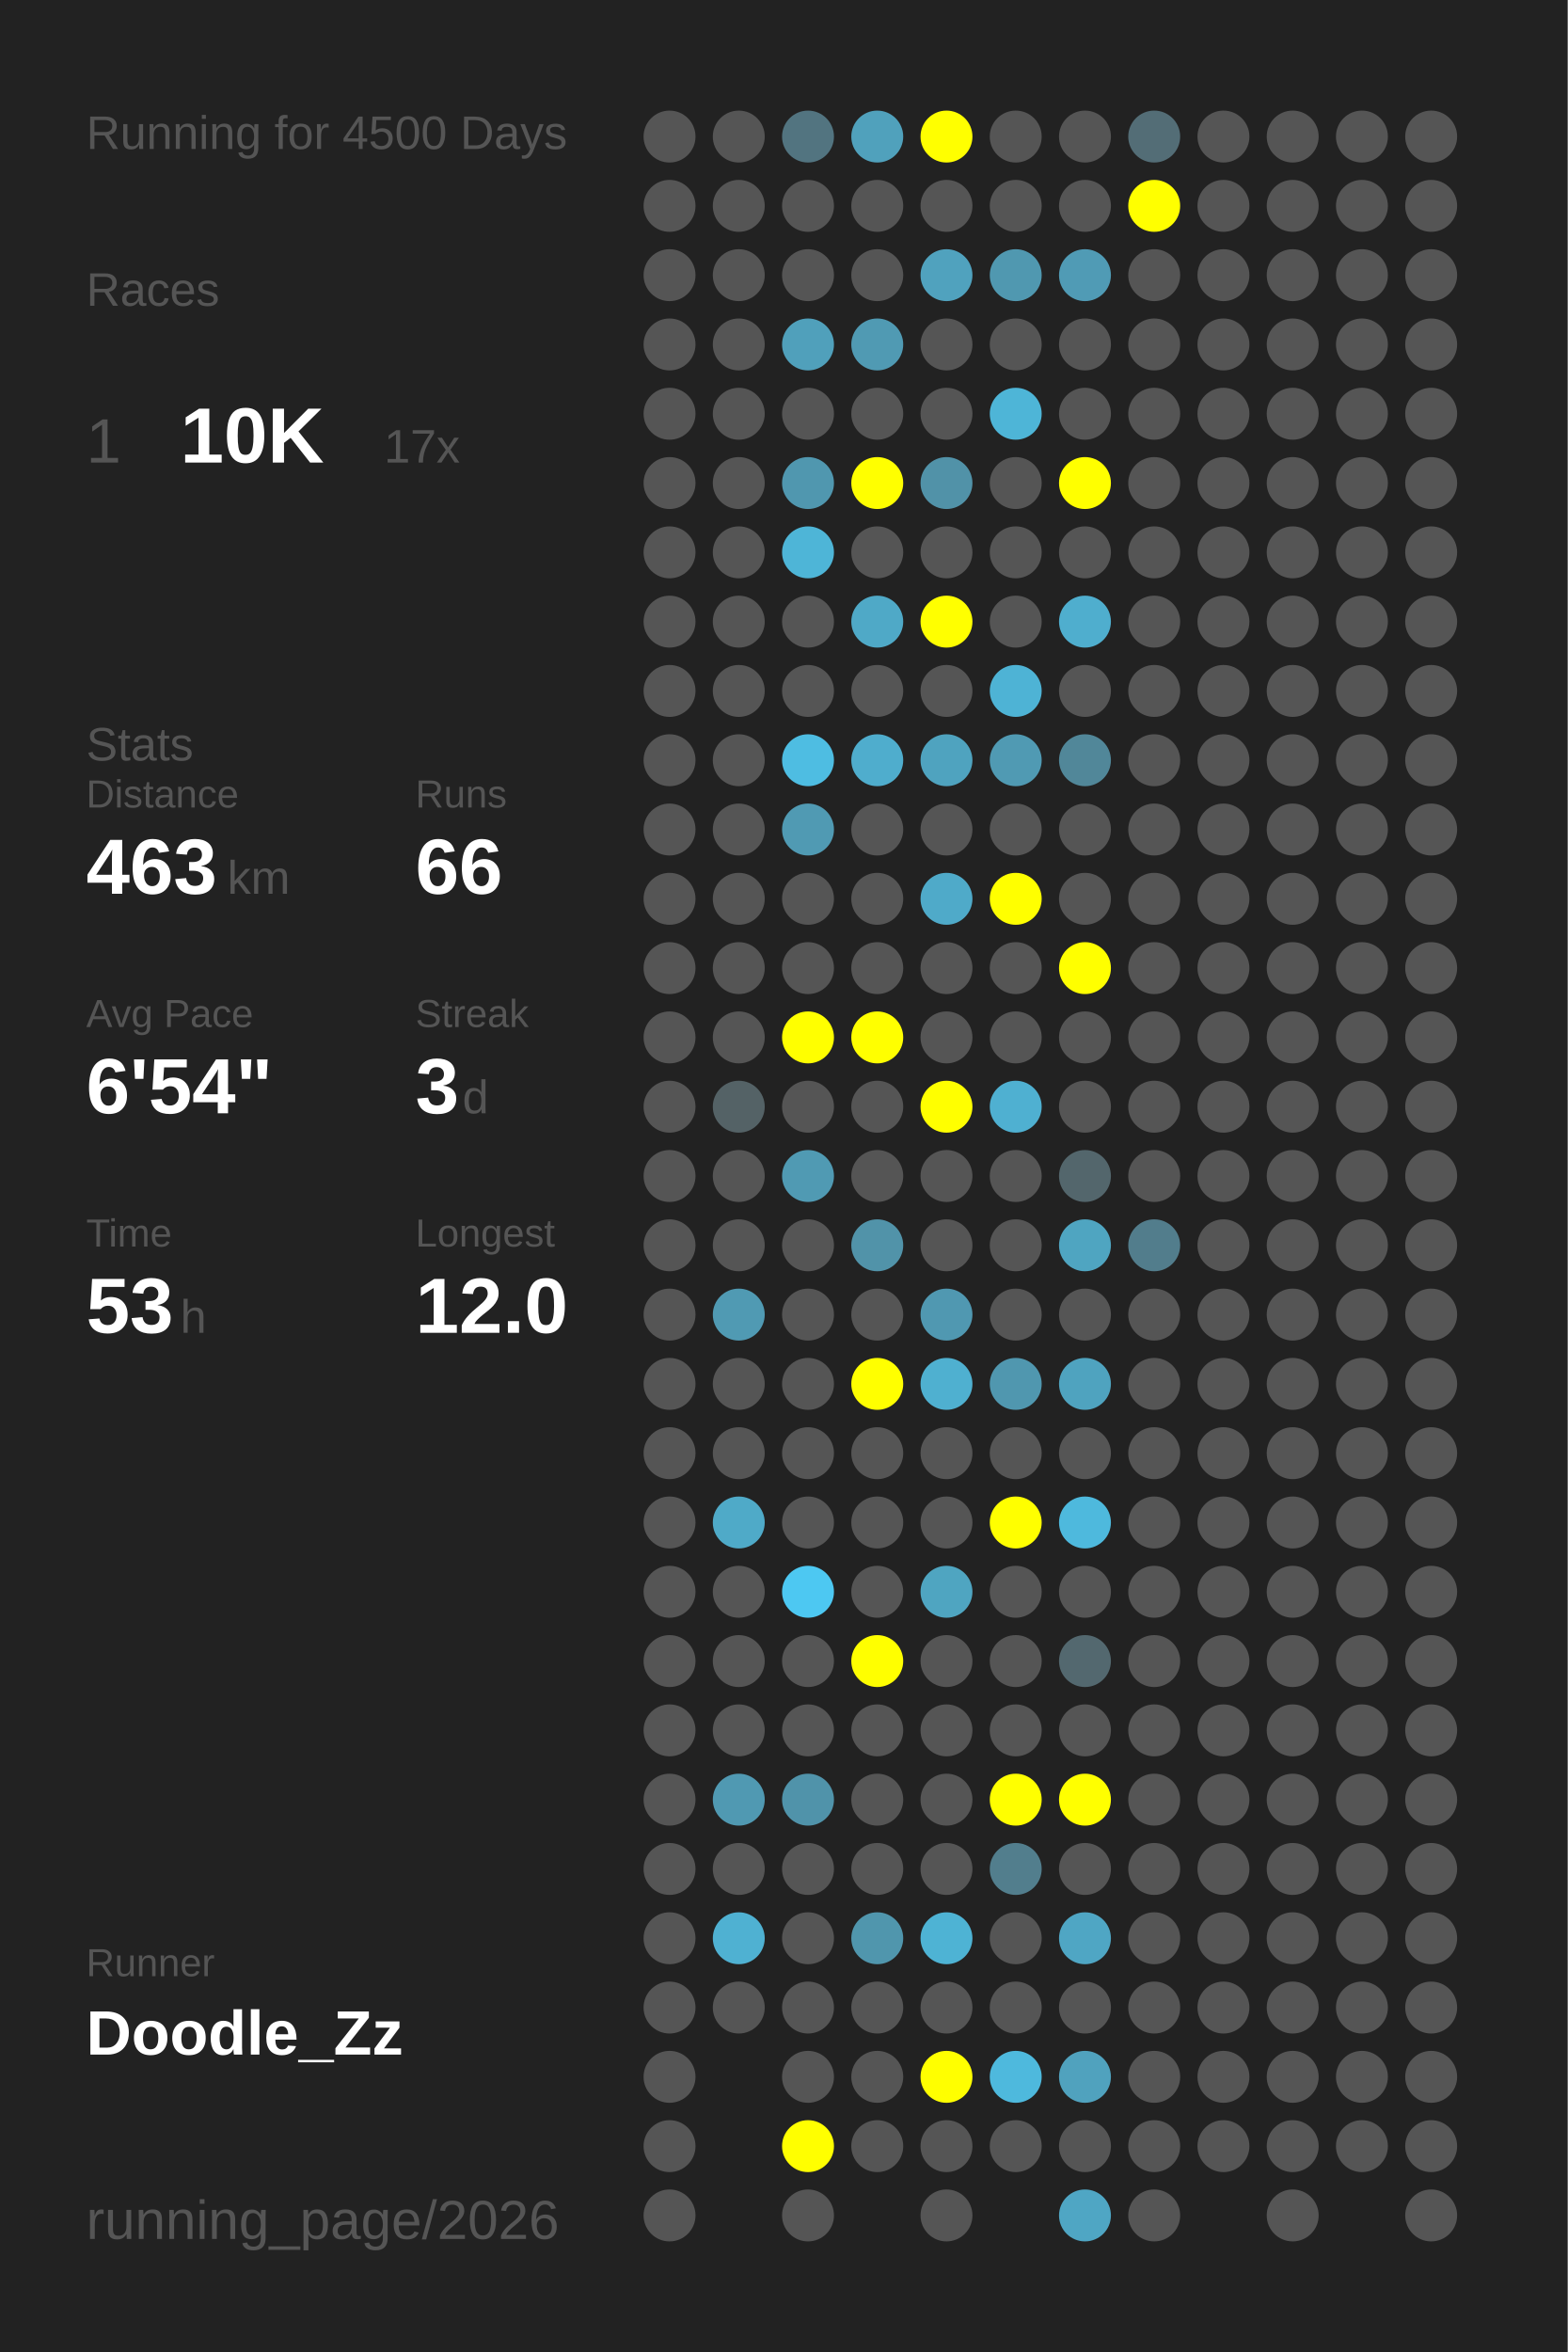
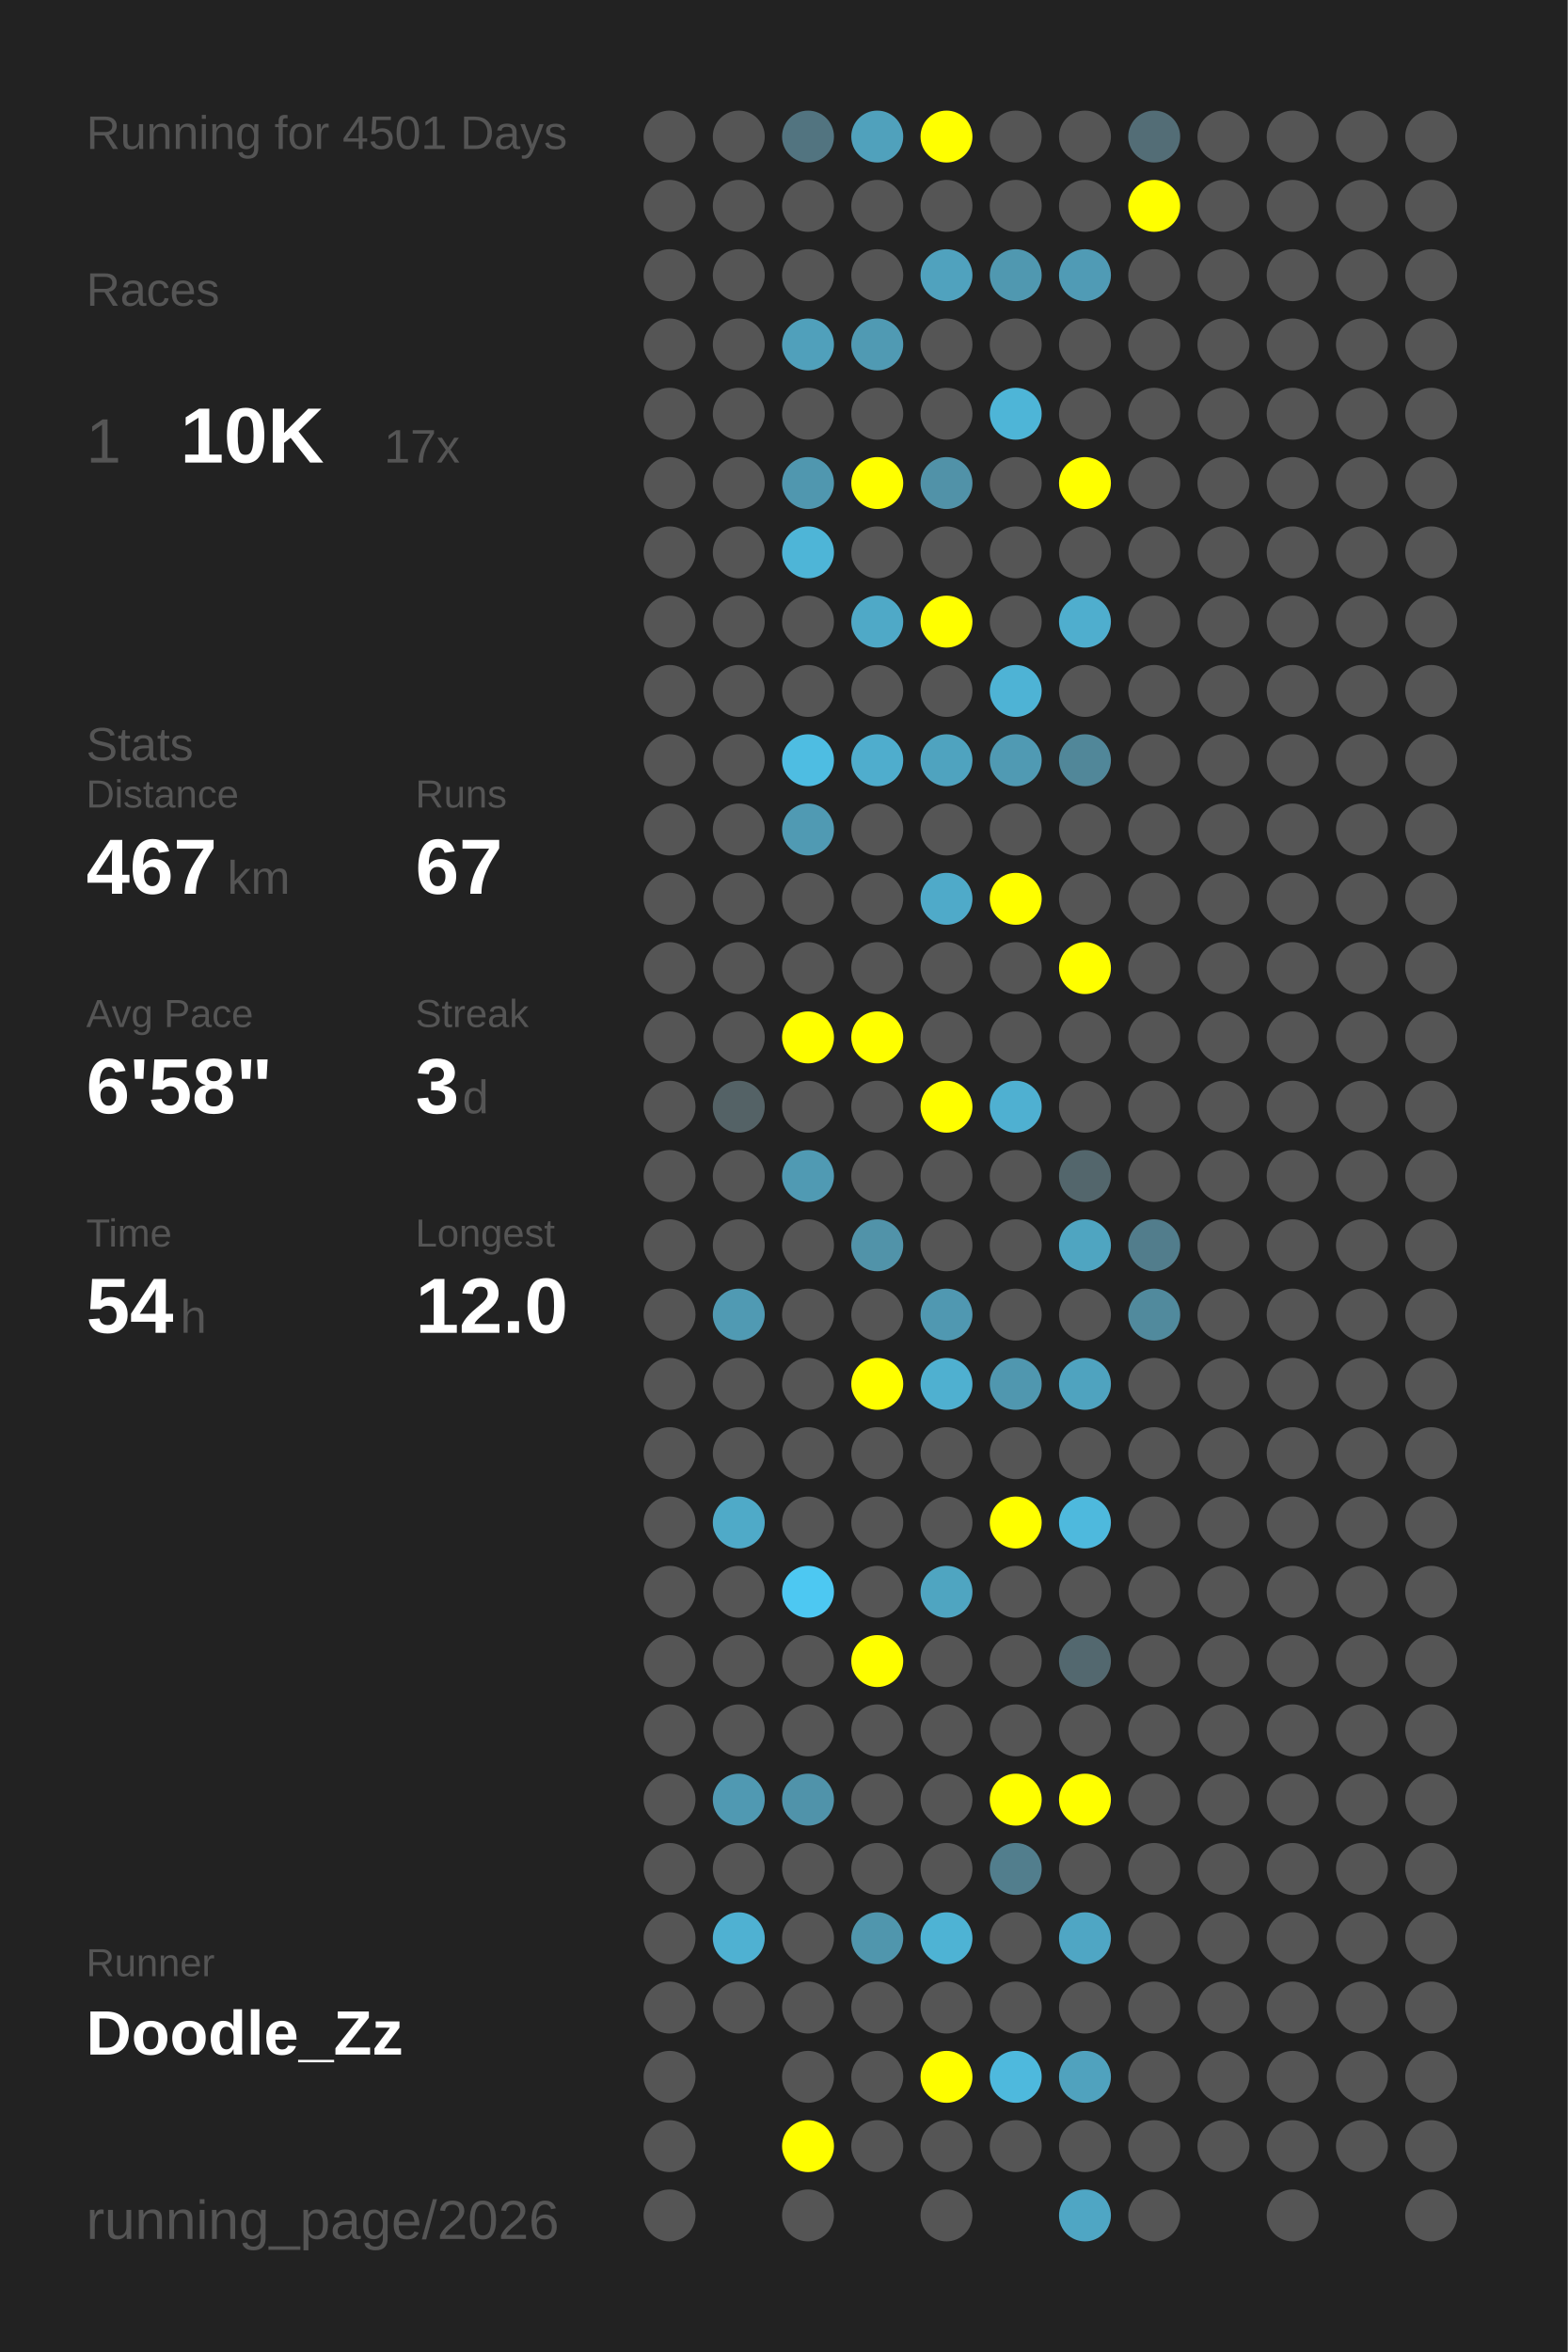
<svg xmlns="http://www.w3.org/2000/svg" baseProfile="full" height="300mm" version="1.1" viewBox="0,0,200,300" width="200mm">
  <defs />
  <rect fill="#222222" height="300" width="200" x="0" y="0" />
-   <text fill="#555555" style="font-size:6px; font-family:Arial;" x="11" y="19">Running for 4500 Days</text>
+   <text fill="#555555" style="font-size:6px; font-family:Arial;" x="11" y="19">Running for 4501 Days</text>
  <text fill="#555555" style="font-size:6px; font-family:Arial;" x="11" y="39">Races</text>
  <text fill="#555555" style="font-size:8px; font-family:Arial;" x="11" y="59">1</text>
  <text fill="#FFFFFF" style="font-size:10px; font-family:Arial; font-weight:bold;" x="23" y="59">10K</text>
  <text fill="#555555" style="font-size:6px; font-family:Arial;" x="49" y="59">17x</text>
  <text fill="#555555" style="font-size:6px; font-family:Arial;" x="11" y="97">Stats</text>
  <text fill="#555555" style="font-size:5px; font-family:Arial;" x="11" y="103">Distance</text>
-   <text fill="#FFFFFF" style="font-size:10px; font-family:Arial; font-weight:bold;" x="11" y="114">463</text>
+   <text fill="#FFFFFF" style="font-size:10px; font-family:Arial; font-weight:bold;" x="11" y="114">467</text>
  <text fill="#555555" style="font-size:6px; font-family:Arial;" x="29" y="114">km</text>
  <text fill="#555555" style="font-size:5px; font-family:Arial;" x="53" y="103">Runs</text>
-   <text fill="#FFFFFF" style="font-size:10px; font-family:Arial; font-weight:bold;" x="53" y="114">66</text>
+   <text fill="#FFFFFF" style="font-size:10px; font-family:Arial; font-weight:bold;" x="53" y="114">67</text>
  <text fill="#555555" style="font-size:5px; font-family:Arial;" x="11" y="131">Avg Pace</text>
-   <text fill="#FFFFFF" style="font-size:10px; font-family:Arial; font-weight:bold;" x="11" y="142">6'54"</text>
+   <text fill="#FFFFFF" style="font-size:10px; font-family:Arial; font-weight:bold;" x="11" y="142">6'58"</text>
  <text fill="#555555" style="font-size:5px; font-family:Arial;" x="53" y="131">Streak</text>
  <text fill="#FFFFFF" style="font-size:10px; font-family:Arial; font-weight:bold;" x="53" y="142">3</text>
  <text fill="#555555" style="font-size:6px; font-family:Arial;" x="59" y="142">d</text>
  <text fill="#555555" style="font-size:5px; font-family:Arial;" x="11" y="159">Time</text>
-   <text fill="#FFFFFF" style="font-size:10px; font-family:Arial; font-weight:bold;" x="11" y="170">53</text>
+   <text fill="#FFFFFF" style="font-size:10px; font-family:Arial; font-weight:bold;" x="11" y="170">54</text>
  <text fill="#555555" style="font-size:6px; font-family:Arial;" x="23" y="170">h</text>
  <text fill="#555555" style="font-size:5px; font-family:Arial;" x="53" y="159">Longest</text>
  <text fill="#FFFFFF" style="font-size:10px; font-family:Arial; font-weight:bold;" x="53" y="170">12.0</text>
  <text fill="#555555" style="font-size:5px; font-family:Arial;" x="11" y="252.065">Runner</text>
  <text fill="#FFFFFF" style="font-size:8px; font-family:Arial; font-weight:bold;" x="11" y="262.065">Doodle_Zz</text>
  <text fill="#555555" style="font-size:7px; font-family:Arial;" x="11" y="285.581">running_page/2026</text>
  <circle cx="85.417" cy="17.419" fill="#555555" r="3.312" />
  <circle cx="85.417" cy="26.258" fill="#555555" r="3.312" />
  <circle cx="85.417" cy="35.097" fill="#555555" r="3.312" />
  <circle cx="85.417" cy="43.935" fill="#555555" r="3.312" />
  <circle cx="85.417" cy="52.774" fill="#555555" r="3.312" />
  <circle cx="85.417" cy="61.613" fill="#555555" r="3.312" />
  <circle cx="85.417" cy="70.452" fill="#555555" r="3.312" />
  <circle cx="85.417" cy="79.29" fill="#555555" r="3.312" />
  <circle cx="85.417" cy="88.129" fill="#555555" r="3.312" />
  <circle cx="85.417" cy="96.968" fill="#555555" r="3.312" />
  <circle cx="85.417" cy="105.806" fill="#555555" r="3.312" />
  <circle cx="85.417" cy="114.645" fill="#555555" r="3.312" />
  <circle cx="85.417" cy="123.484" fill="#555555" r="3.312" />
  <circle cx="85.417" cy="132.323" fill="#555555" r="3.312" />
  <circle cx="85.417" cy="141.161" fill="#555555" r="3.312" />
  <circle cx="85.417" cy="150" fill="#555555" r="3.312" />
  <circle cx="85.417" cy="158.839" fill="#555555" r="3.312" />
  <circle cx="85.417" cy="167.677" fill="#555555" r="3.312" />
  <circle cx="85.417" cy="176.516" fill="#555555" r="3.312" />
  <circle cx="85.417" cy="185.355" fill="#555555" r="3.312" />
  <circle cx="85.417" cy="194.194" fill="#555555" r="3.312" />
  <circle cx="85.417" cy="203.032" fill="#555555" r="3.312" />
  <circle cx="85.417" cy="211.871" fill="#555555" r="3.312" />
  <circle cx="85.417" cy="220.71" fill="#555555" r="3.312" />
  <circle cx="85.417" cy="229.548" fill="#555555" r="3.312" />
  <circle cx="85.417" cy="238.387" fill="#555555" r="3.312" />
  <circle cx="85.417" cy="247.226" fill="#555555" r="3.312" />
  <circle cx="85.417" cy="256.065" fill="#555555" r="3.312" />
  <circle cx="85.417" cy="264.903" fill="#555555" r="3.312" />
  <circle cx="85.417" cy="273.742" fill="#555555" r="3.312" />
  <circle cx="85.417" cy="282.581" fill="#555555" r="3.312" />
  <circle cx="94.25" cy="17.419" fill="#555555" r="3.312" />
  <circle cx="94.25" cy="26.258" fill="#555555" r="3.312" />
  <circle cx="94.25" cy="35.097" fill="#555555" r="3.312" />
  <circle cx="94.25" cy="43.935" fill="#555555" r="3.312" />
  <circle cx="94.25" cy="52.774" fill="#555555" r="3.312" />
  <circle cx="94.25" cy="61.613" fill="#555555" r="3.312" />
  <circle cx="94.25" cy="70.452" fill="#555555" r="3.312" />
  <circle cx="94.25" cy="79.29" fill="#555555" r="3.312" />
  <circle cx="94.25" cy="88.129" fill="#555555" r="3.312" />
  <circle cx="94.25" cy="96.968" fill="#555555" r="3.312" />
  <circle cx="94.25" cy="105.806" fill="#555555" r="3.312" />
  <circle cx="94.25" cy="114.645" fill="#555555" r="3.312" />
  <circle cx="94.25" cy="123.484" fill="#555555" r="3.312" />
  <circle cx="94.25" cy="132.323" fill="#555555" r="3.312" />
  <circle cx="94.25" cy="141.161" fill="#546266" r="3.312" />
  <circle cx="94.25" cy="150" fill="#555555" r="3.312" />
  <circle cx="94.25" cy="158.839" fill="#555555" r="3.312" />
  <circle cx="94.25" cy="167.677" fill="#509ab3" r="3.312" />
  <circle cx="94.25" cy="176.516" fill="#555555" r="3.312" />
  <circle cx="94.25" cy="185.355" fill="#555555" r="3.312" />
  <circle cx="94.25" cy="194.194" fill="#4faac8" r="3.312" />
  <circle cx="94.25" cy="203.032" fill="#555555" r="3.312" />
  <circle cx="94.25" cy="211.871" fill="#555555" r="3.312" />
  <circle cx="94.25" cy="220.71" fill="#555555" r="3.312" />
  <circle cx="94.25" cy="229.548" fill="#5099b2" r="3.312" />
  <circle cx="94.25" cy="238.387" fill="#555555" r="3.312" />
  <circle cx="94.25" cy="247.226" fill="#4fb1d2" r="3.312" />
  <circle cx="94.25" cy="256.065" fill="#555555" r="3.312" />
  <circle cx="103.083" cy="17.419" fill="#527480" r="3.312" />
  <circle cx="103.083" cy="26.258" fill="#555555" r="3.312" />
  <circle cx="103.083" cy="35.097" fill="#555555" r="3.312" />
  <circle cx="103.083" cy="43.935" fill="#50a0bb" r="3.312" />
  <circle cx="103.083" cy="52.774" fill="#555555" r="3.312" />
  <circle cx="103.083" cy="61.613" fill="#5097af" r="3.312" />
  <circle cx="103.083" cy="70.452" fill="#4eb5d7" r="3.312" />
  <circle cx="103.083" cy="79.29" fill="#555555" r="3.312" />
  <circle cx="103.083" cy="88.129" fill="#555555" r="3.312" />
  <circle cx="103.083" cy="96.968" fill="#4ebde2" r="3.312" />
  <circle cx="103.083" cy="105.806" fill="#509ab3" r="3.312" />
  <circle cx="103.083" cy="114.645" fill="#555555" r="3.312" />
  <circle cx="103.083" cy="123.484" fill="#555555" r="3.312" />
  <circle cx="103.083" cy="132.323" fill="#FFFF00" r="3.312" />
  <circle cx="103.083" cy="141.161" fill="#555555" r="3.312" />
  <circle cx="103.083" cy="150" fill="#509ab3" r="3.312" />
  <circle cx="103.083" cy="158.839" fill="#555555" r="3.312" />
  <circle cx="103.083" cy="167.677" fill="#555555" r="3.312" />
  <circle cx="103.083" cy="176.516" fill="#555555" r="3.312" />
  <circle cx="103.083" cy="185.355" fill="#555555" r="3.312" />
  <circle cx="103.083" cy="194.194" fill="#555555" r="3.312" />
  <circle cx="103.083" cy="203.032" fill="#4dc8f2" r="3.312" />
  <circle cx="103.083" cy="211.871" fill="#555555" r="3.312" />
  <circle cx="103.083" cy="220.71" fill="#555555" r="3.312" />
  <circle cx="103.083" cy="229.548" fill="#5093aa" r="3.312" />
  <circle cx="103.083" cy="238.387" fill="#555555" r="3.312" />
  <circle cx="103.083" cy="247.226" fill="#555555" r="3.312" />
  <circle cx="103.083" cy="256.065" fill="#555555" r="3.312" />
  <circle cx="103.083" cy="264.903" fill="#555555" r="3.312" />
  <circle cx="103.083" cy="273.742" fill="#FFFF00" r="3.312" />
  <circle cx="103.083" cy="282.581" fill="#555555" r="3.312" />
  <circle cx="111.917" cy="17.419" fill="#50a1bc" r="3.312" />
  <circle cx="111.917" cy="26.258" fill="#555555" r="3.312" />
  <circle cx="111.917" cy="35.097" fill="#555555" r="3.312" />
  <circle cx="111.917" cy="43.935" fill="#509ab3" r="3.312" />
  <circle cx="111.917" cy="52.774" fill="#555555" r="3.312" />
  <circle cx="111.917" cy="61.613" fill="#FFFF00" r="3.312" />
  <circle cx="111.917" cy="70.452" fill="#555555" r="3.312" />
  <circle cx="111.917" cy="79.29" fill="#4fa9c7" r="3.312" />
  <circle cx="111.917" cy="88.129" fill="#555555" r="3.312" />
  <circle cx="111.917" cy="96.968" fill="#4fadcd" r="3.312" />
  <circle cx="111.917" cy="105.806" fill="#555555" r="3.312" />
  <circle cx="111.917" cy="114.645" fill="#555555" r="3.312" />
  <circle cx="111.917" cy="123.484" fill="#555555" r="3.312" />
  <circle cx="111.917" cy="132.323" fill="#FFFF00" r="3.312" />
  <circle cx="111.917" cy="141.161" fill="#555555" r="3.312" />
  <circle cx="111.917" cy="150" fill="#555555" r="3.312" />
  <circle cx="111.917" cy="158.839" fill="#5193a9" r="3.312" />
  <circle cx="111.917" cy="167.677" fill="#555555" r="3.312" />
  <circle cx="111.917" cy="176.516" fill="#FFFF00" r="3.312" />
  <circle cx="111.917" cy="185.355" fill="#555555" r="3.312" />
  <circle cx="111.917" cy="194.194" fill="#555555" r="3.312" />
  <circle cx="111.917" cy="203.032" fill="#555555" r="3.312" />
  <circle cx="111.917" cy="211.871" fill="#FFFF00" r="3.312" />
  <circle cx="111.917" cy="220.71" fill="#555555" r="3.312" />
  <circle cx="111.917" cy="229.548" fill="#555555" r="3.312" />
  <circle cx="111.917" cy="238.387" fill="#555555" r="3.312" />
  <circle cx="111.917" cy="247.226" fill="#5096ad" r="3.312" />
  <circle cx="111.917" cy="256.065" fill="#555555" r="3.312" />
  <circle cx="111.917" cy="264.903" fill="#555555" r="3.312" />
  <circle cx="111.917" cy="273.742" fill="#555555" r="3.312" />
  <circle cx="120.75" cy="17.419" fill="#FFFF00" r="3.312" />
  <circle cx="120.75" cy="26.258" fill="#555555" r="3.312" />
  <circle cx="120.75" cy="35.097" fill="#50a2be" r="3.312" />
  <circle cx="120.75" cy="43.935" fill="#555555" r="3.312" />
  <circle cx="120.75" cy="52.774" fill="#555555" r="3.312" />
  <circle cx="120.75" cy="61.613" fill="#5192a8" r="3.312" />
  <circle cx="120.75" cy="70.452" fill="#555555" r="3.312" />
  <circle cx="120.75" cy="79.29" fill="#FFFF00" r="3.312" />
  <circle cx="120.75" cy="88.129" fill="#555555" r="3.312" />
  <circle cx="120.75" cy="96.968" fill="#4fa3bf" r="3.312" />
  <circle cx="120.75" cy="105.806" fill="#555555" r="3.312" />
  <circle cx="120.75" cy="114.645" fill="#4faac9" r="3.312" />
  <circle cx="120.75" cy="123.484" fill="#555555" r="3.312" />
  <circle cx="120.75" cy="132.323" fill="#555555" r="3.312" />
  <circle cx="120.75" cy="141.161" fill="#FFFF00" r="3.312" />
  <circle cx="120.75" cy="150" fill="#555555" r="3.312" />
  <circle cx="120.75" cy="158.839" fill="#555555" r="3.312" />
  <circle cx="120.75" cy="167.677" fill="#5098b1" r="3.312" />
  <circle cx="120.75" cy="176.516" fill="#4fb0d0" r="3.312" />
  <circle cx="120.75" cy="185.355" fill="#555555" r="3.312" />
  <circle cx="120.75" cy="194.194" fill="#555555" r="3.312" />
  <circle cx="120.75" cy="203.032" fill="#4fa5c1" r="3.312" />
  <circle cx="120.75" cy="211.871" fill="#555555" r="3.312" />
  <circle cx="120.75" cy="220.71" fill="#555555" r="3.312" />
  <circle cx="120.75" cy="229.548" fill="#555555" r="3.312" />
  <circle cx="120.75" cy="238.387" fill="#555555" r="3.312" />
  <circle cx="120.75" cy="247.226" fill="#4eb3d4" r="3.312" />
  <circle cx="120.75" cy="256.065" fill="#555555" r="3.312" />
  <circle cx="120.75" cy="264.903" fill="#FFFF00" r="3.312" />
  <circle cx="120.75" cy="273.742" fill="#555555" r="3.312" />
  <circle cx="120.75" cy="282.581" fill="#555555" r="3.312" />
  <circle cx="129.583" cy="17.419" fill="#555555" r="3.312" />
  <circle cx="129.583" cy="26.258" fill="#555555" r="3.312" />
  <circle cx="129.583" cy="35.097" fill="#5098b0" r="3.312" />
  <circle cx="129.583" cy="43.935" fill="#555555" r="3.312" />
  <circle cx="129.583" cy="52.774" fill="#4eb5d7" r="3.312" />
  <circle cx="129.583" cy="61.613" fill="#555555" r="3.312" />
  <circle cx="129.583" cy="70.452" fill="#555555" r="3.312" />
  <circle cx="129.583" cy="79.29" fill="#555555" r="3.312" />
  <circle cx="129.583" cy="88.129" fill="#4eb3d5" r="3.312" />
  <circle cx="129.583" cy="96.968" fill="#509ab3" r="3.312" />
  <circle cx="129.583" cy="105.806" fill="#555555" r="3.312" />
  <circle cx="129.583" cy="114.645" fill="#FFFF00" r="3.312" />
  <circle cx="129.583" cy="123.484" fill="#555555" r="3.312" />
  <circle cx="129.583" cy="132.323" fill="#555555" r="3.312" />
  <circle cx="129.583" cy="141.161" fill="#4fb0d1" r="3.312" />
  <circle cx="129.583" cy="150" fill="#555555" r="3.312" />
  <circle cx="129.583" cy="158.839" fill="#555555" r="3.312" />
  <circle cx="129.583" cy="167.677" fill="#555555" r="3.312" />
  <circle cx="129.583" cy="176.516" fill="#5097af" r="3.312" />
  <circle cx="129.583" cy="185.355" fill="#555555" r="3.312" />
  <circle cx="129.583" cy="194.194" fill="#FFFF00" r="3.312" />
  <circle cx="129.583" cy="203.032" fill="#555555" r="3.312" />
  <circle cx="129.583" cy="211.871" fill="#555555" r="3.312" />
  <circle cx="129.583" cy="220.71" fill="#555555" r="3.312" />
  <circle cx="129.583" cy="229.548" fill="#FFFF00" r="3.312" />
  <circle cx="129.583" cy="238.387" fill="#527e8d" r="3.312" />
  <circle cx="129.583" cy="247.226" fill="#555555" r="3.312" />
  <circle cx="129.583" cy="256.065" fill="#555555" r="3.312" />
  <circle cx="129.583" cy="264.903" fill="#4eb9dd" r="3.312" />
  <circle cx="129.583" cy="273.742" fill="#555555" r="3.312" />
  <circle cx="138.417" cy="17.419" fill="#555555" r="3.312" />
  <circle cx="138.417" cy="26.258" fill="#555555" r="3.312" />
  <circle cx="138.417" cy="35.097" fill="#509bb5" r="3.312" />
  <circle cx="138.417" cy="43.935" fill="#555555" r="3.312" />
  <circle cx="138.417" cy="52.774" fill="#555555" r="3.312" />
  <circle cx="138.417" cy="61.613" fill="#FFFF00" r="3.312" />
  <circle cx="138.417" cy="70.452" fill="#555555" r="3.312" />
  <circle cx="138.417" cy="79.29" fill="#4faece" r="3.312" />
  <circle cx="138.417" cy="88.129" fill="#555555" r="3.312" />
  <circle cx="138.417" cy="96.968" fill="#518799" r="3.312" />
  <circle cx="138.417" cy="105.806" fill="#555555" r="3.312" />
  <circle cx="138.417" cy="114.645" fill="#555555" r="3.312" />
  <circle cx="138.417" cy="123.484" fill="#FFFF00" r="3.312" />
  <circle cx="138.417" cy="132.323" fill="#555555" r="3.312" />
  <circle cx="138.417" cy="141.161" fill="#555555" r="3.312" />
  <circle cx="138.417" cy="150" fill="#53666c" r="3.312" />
  <circle cx="138.417" cy="158.839" fill="#4fa5c1" r="3.312" />
  <circle cx="138.417" cy="167.677" fill="#555555" r="3.312" />
  <circle cx="138.417" cy="176.516" fill="#4fa3bf" r="3.312" />
  <circle cx="138.417" cy="185.355" fill="#555555" r="3.312" />
  <circle cx="138.417" cy="194.194" fill="#4eb9dd" r="3.312" />
  <circle cx="138.417" cy="203.032" fill="#555555" r="3.312" />
  <circle cx="138.417" cy="211.871" fill="#53686f" r="3.312" />
  <circle cx="138.417" cy="220.71" fill="#555555" r="3.312" />
  <circle cx="138.417" cy="229.548" fill="#FFFF00" r="3.312" />
  <circle cx="138.417" cy="238.387" fill="#555555" r="3.312" />
  <circle cx="138.417" cy="247.226" fill="#4fa6c4" r="3.312" />
  <circle cx="138.417" cy="256.065" fill="#555555" r="3.312" />
  <circle cx="138.417" cy="264.903" fill="#50a2be" r="3.312" />
  <circle cx="138.417" cy="273.742" fill="#555555" r="3.312" />
  <circle cx="138.417" cy="282.581" fill="#4fa6c4" r="3.312" />
  <circle cx="147.25" cy="17.419" fill="#536d76" r="3.312" />
  <circle cx="147.25" cy="26.258" fill="#FFFF00" r="3.312" />
  <circle cx="147.25" cy="35.097" fill="#555555" r="3.312" />
  <circle cx="147.25" cy="43.935" fill="#555555" r="3.312" />
  <circle cx="147.25" cy="52.774" fill="#555555" r="3.312" />
  <circle cx="147.25" cy="61.613" fill="#555555" r="3.312" />
  <circle cx="147.25" cy="70.452" fill="#555555" r="3.312" />
  <circle cx="147.25" cy="79.29" fill="#555555" r="3.312" />
  <circle cx="147.25" cy="88.129" fill="#555555" r="3.312" />
  <circle cx="147.25" cy="96.968" fill="#555555" r="3.312" />
  <circle cx="147.25" cy="105.806" fill="#555555" r="3.312" />
  <circle cx="147.25" cy="114.645" fill="#555555" r="3.312" />
  <circle cx="147.25" cy="123.484" fill="#555555" r="3.312" />
  <circle cx="147.25" cy="132.323" fill="#555555" r="3.312" />
  <circle cx="147.25" cy="141.161" fill="#555555" r="3.312" />
  <circle cx="147.25" cy="150" fill="#555555" r="3.312" />
  <circle cx="147.25" cy="158.839" fill="#527d8c" r="3.312" />
-   <circle cx="147.25" cy="167.677" fill="#555555" r="3.312" />
+   <circle cx="147.25" cy="167.677" fill="#518a9d" r="3.312" />
  <circle cx="147.25" cy="176.516" fill="#555555" r="3.312" />
  <circle cx="147.25" cy="185.355" fill="#555555" r="3.312" />
  <circle cx="147.25" cy="194.194" fill="#555555" r="3.312" />
  <circle cx="147.25" cy="203.032" fill="#555555" r="3.312" />
  <circle cx="147.25" cy="211.871" fill="#555555" r="3.312" />
  <circle cx="147.25" cy="220.71" fill="#555555" r="3.312" />
  <circle cx="147.25" cy="229.548" fill="#555555" r="3.312" />
  <circle cx="147.25" cy="238.387" fill="#555555" r="3.312" />
  <circle cx="147.25" cy="247.226" fill="#555555" r="3.312" />
  <circle cx="147.25" cy="256.065" fill="#555555" r="3.312" />
  <circle cx="147.25" cy="264.903" fill="#555555" r="3.312" />
  <circle cx="147.25" cy="273.742" fill="#555555" r="3.312" />
  <circle cx="147.25" cy="282.581" fill="#555555" r="3.312" />
  <circle cx="156.083" cy="17.419" fill="#555555" r="3.312" />
  <circle cx="156.083" cy="26.258" fill="#555555" r="3.312" />
  <circle cx="156.083" cy="35.097" fill="#555555" r="3.312" />
  <circle cx="156.083" cy="43.935" fill="#555555" r="3.312" />
  <circle cx="156.083" cy="52.774" fill="#555555" r="3.312" />
  <circle cx="156.083" cy="61.613" fill="#555555" r="3.312" />
  <circle cx="156.083" cy="70.452" fill="#555555" r="3.312" />
  <circle cx="156.083" cy="79.29" fill="#555555" r="3.312" />
  <circle cx="156.083" cy="88.129" fill="#555555" r="3.312" />
  <circle cx="156.083" cy="96.968" fill="#555555" r="3.312" />
  <circle cx="156.083" cy="105.806" fill="#555555" r="3.312" />
  <circle cx="156.083" cy="114.645" fill="#555555" r="3.312" />
  <circle cx="156.083" cy="123.484" fill="#555555" r="3.312" />
  <circle cx="156.083" cy="132.323" fill="#555555" r="3.312" />
  <circle cx="156.083" cy="141.161" fill="#555555" r="3.312" />
  <circle cx="156.083" cy="150" fill="#555555" r="3.312" />
  <circle cx="156.083" cy="158.839" fill="#555555" r="3.312" />
  <circle cx="156.083" cy="167.677" fill="#555555" r="3.312" />
  <circle cx="156.083" cy="176.516" fill="#555555" r="3.312" />
  <circle cx="156.083" cy="185.355" fill="#555555" r="3.312" />
  <circle cx="156.083" cy="194.194" fill="#555555" r="3.312" />
  <circle cx="156.083" cy="203.032" fill="#555555" r="3.312" />
  <circle cx="156.083" cy="211.871" fill="#555555" r="3.312" />
  <circle cx="156.083" cy="220.71" fill="#555555" r="3.312" />
  <circle cx="156.083" cy="229.548" fill="#555555" r="3.312" />
  <circle cx="156.083" cy="238.387" fill="#555555" r="3.312" />
  <circle cx="156.083" cy="247.226" fill="#555555" r="3.312" />
  <circle cx="156.083" cy="256.065" fill="#555555" r="3.312" />
  <circle cx="156.083" cy="264.903" fill="#555555" r="3.312" />
  <circle cx="156.083" cy="273.742" fill="#555555" r="3.312" />
  <circle cx="164.917" cy="17.419" fill="#555555" r="3.312" />
  <circle cx="164.917" cy="26.258" fill="#555555" r="3.312" />
  <circle cx="164.917" cy="35.097" fill="#555555" r="3.312" />
  <circle cx="164.917" cy="43.935" fill="#555555" r="3.312" />
  <circle cx="164.917" cy="52.774" fill="#555555" r="3.312" />
  <circle cx="164.917" cy="61.613" fill="#555555" r="3.312" />
  <circle cx="164.917" cy="70.452" fill="#555555" r="3.312" />
  <circle cx="164.917" cy="79.29" fill="#555555" r="3.312" />
  <circle cx="164.917" cy="88.129" fill="#555555" r="3.312" />
  <circle cx="164.917" cy="96.968" fill="#555555" r="3.312" />
  <circle cx="164.917" cy="105.806" fill="#555555" r="3.312" />
  <circle cx="164.917" cy="114.645" fill="#555555" r="3.312" />
  <circle cx="164.917" cy="123.484" fill="#555555" r="3.312" />
  <circle cx="164.917" cy="132.323" fill="#555555" r="3.312" />
  <circle cx="164.917" cy="141.161" fill="#555555" r="3.312" />
  <circle cx="164.917" cy="150" fill="#555555" r="3.312" />
  <circle cx="164.917" cy="158.839" fill="#555555" r="3.312" />
  <circle cx="164.917" cy="167.677" fill="#555555" r="3.312" />
  <circle cx="164.917" cy="176.516" fill="#555555" r="3.312" />
  <circle cx="164.917" cy="185.355" fill="#555555" r="3.312" />
  <circle cx="164.917" cy="194.194" fill="#555555" r="3.312" />
  <circle cx="164.917" cy="203.032" fill="#555555" r="3.312" />
  <circle cx="164.917" cy="211.871" fill="#555555" r="3.312" />
  <circle cx="164.917" cy="220.71" fill="#555555" r="3.312" />
  <circle cx="164.917" cy="229.548" fill="#555555" r="3.312" />
  <circle cx="164.917" cy="238.387" fill="#555555" r="3.312" />
  <circle cx="164.917" cy="247.226" fill="#555555" r="3.312" />
  <circle cx="164.917" cy="256.065" fill="#555555" r="3.312" />
  <circle cx="164.917" cy="264.903" fill="#555555" r="3.312" />
  <circle cx="164.917" cy="273.742" fill="#555555" r="3.312" />
  <circle cx="164.917" cy="282.581" fill="#555555" r="3.312" />
  <circle cx="173.75" cy="17.419" fill="#555555" r="3.312" />
  <circle cx="173.75" cy="26.258" fill="#555555" r="3.312" />
  <circle cx="173.75" cy="35.097" fill="#555555" r="3.312" />
  <circle cx="173.75" cy="43.935" fill="#555555" r="3.312" />
  <circle cx="173.75" cy="52.774" fill="#555555" r="3.312" />
  <circle cx="173.75" cy="61.613" fill="#555555" r="3.312" />
  <circle cx="173.75" cy="70.452" fill="#555555" r="3.312" />
  <circle cx="173.75" cy="79.29" fill="#555555" r="3.312" />
  <circle cx="173.75" cy="88.129" fill="#555555" r="3.312" />
  <circle cx="173.75" cy="96.968" fill="#555555" r="3.312" />
  <circle cx="173.75" cy="105.806" fill="#555555" r="3.312" />
  <circle cx="173.75" cy="114.645" fill="#555555" r="3.312" />
  <circle cx="173.75" cy="123.484" fill="#555555" r="3.312" />
  <circle cx="173.75" cy="132.323" fill="#555555" r="3.312" />
  <circle cx="173.75" cy="141.161" fill="#555555" r="3.312" />
  <circle cx="173.75" cy="150" fill="#555555" r="3.312" />
  <circle cx="173.75" cy="158.839" fill="#555555" r="3.312" />
  <circle cx="173.75" cy="167.677" fill="#555555" r="3.312" />
  <circle cx="173.75" cy="176.516" fill="#555555" r="3.312" />
  <circle cx="173.75" cy="185.355" fill="#555555" r="3.312" />
  <circle cx="173.75" cy="194.194" fill="#555555" r="3.312" />
  <circle cx="173.75" cy="203.032" fill="#555555" r="3.312" />
  <circle cx="173.75" cy="211.871" fill="#555555" r="3.312" />
  <circle cx="173.75" cy="220.71" fill="#555555" r="3.312" />
  <circle cx="173.75" cy="229.548" fill="#555555" r="3.312" />
  <circle cx="173.75" cy="238.387" fill="#555555" r="3.312" />
  <circle cx="173.75" cy="247.226" fill="#555555" r="3.312" />
  <circle cx="173.75" cy="256.065" fill="#555555" r="3.312" />
  <circle cx="173.75" cy="264.903" fill="#555555" r="3.312" />
  <circle cx="173.75" cy="273.742" fill="#555555" r="3.312" />
  <circle cx="182.583" cy="17.419" fill="#555555" r="3.312" />
  <circle cx="182.583" cy="26.258" fill="#555555" r="3.312" />
  <circle cx="182.583" cy="35.097" fill="#555555" r="3.312" />
  <circle cx="182.583" cy="43.935" fill="#555555" r="3.312" />
  <circle cx="182.583" cy="52.774" fill="#555555" r="3.312" />
  <circle cx="182.583" cy="61.613" fill="#555555" r="3.312" />
  <circle cx="182.583" cy="70.452" fill="#555555" r="3.312" />
  <circle cx="182.583" cy="79.29" fill="#555555" r="3.312" />
  <circle cx="182.583" cy="88.129" fill="#555555" r="3.312" />
  <circle cx="182.583" cy="96.968" fill="#555555" r="3.312" />
  <circle cx="182.583" cy="105.806" fill="#555555" r="3.312" />
  <circle cx="182.583" cy="114.645" fill="#555555" r="3.312" />
  <circle cx="182.583" cy="123.484" fill="#555555" r="3.312" />
  <circle cx="182.583" cy="132.323" fill="#555555" r="3.312" />
  <circle cx="182.583" cy="141.161" fill="#555555" r="3.312" />
  <circle cx="182.583" cy="150" fill="#555555" r="3.312" />
  <circle cx="182.583" cy="158.839" fill="#555555" r="3.312" />
  <circle cx="182.583" cy="167.677" fill="#555555" r="3.312" />
  <circle cx="182.583" cy="176.516" fill="#555555" r="3.312" />
  <circle cx="182.583" cy="185.355" fill="#555555" r="3.312" />
  <circle cx="182.583" cy="194.194" fill="#555555" r="3.312" />
  <circle cx="182.583" cy="203.032" fill="#555555" r="3.312" />
  <circle cx="182.583" cy="211.871" fill="#555555" r="3.312" />
  <circle cx="182.583" cy="220.71" fill="#555555" r="3.312" />
  <circle cx="182.583" cy="229.548" fill="#555555" r="3.312" />
  <circle cx="182.583" cy="238.387" fill="#555555" r="3.312" />
  <circle cx="182.583" cy="247.226" fill="#555555" r="3.312" />
  <circle cx="182.583" cy="256.065" fill="#555555" r="3.312" />
  <circle cx="182.583" cy="264.903" fill="#555555" r="3.312" />
  <circle cx="182.583" cy="273.742" fill="#555555" r="3.312" />
  <circle cx="182.583" cy="282.581" fill="#555555" r="3.312" />
</svg>
